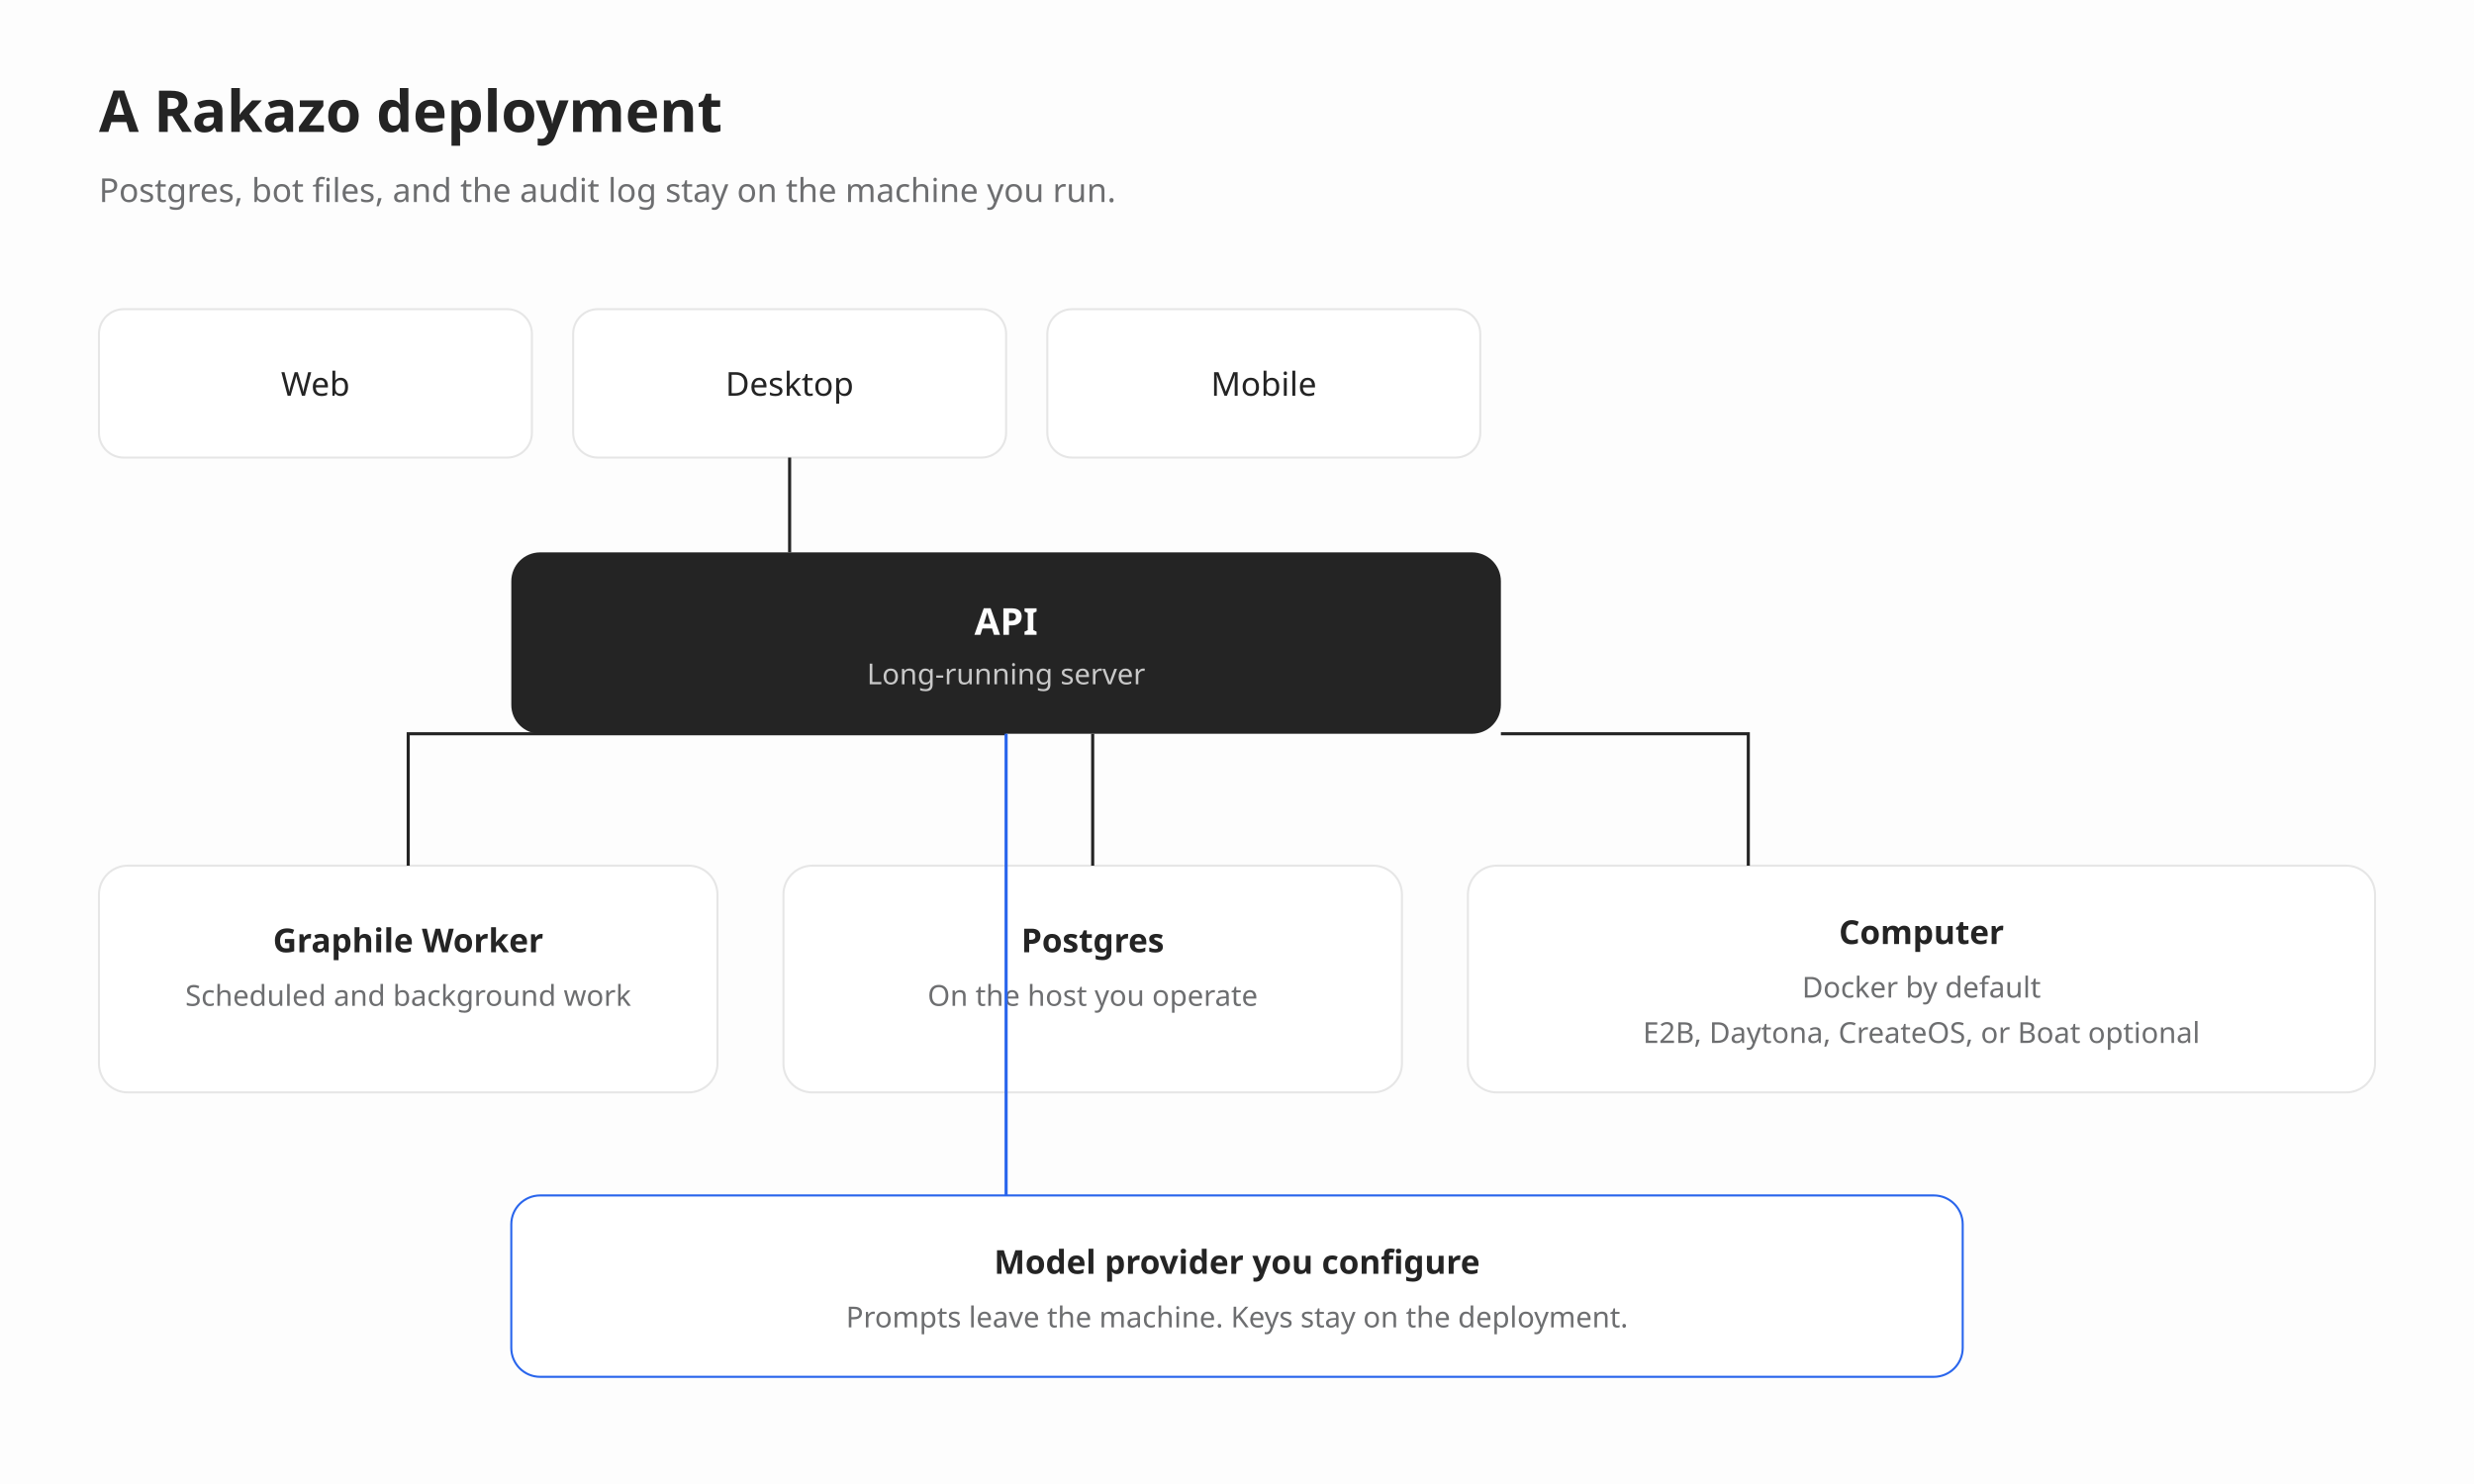
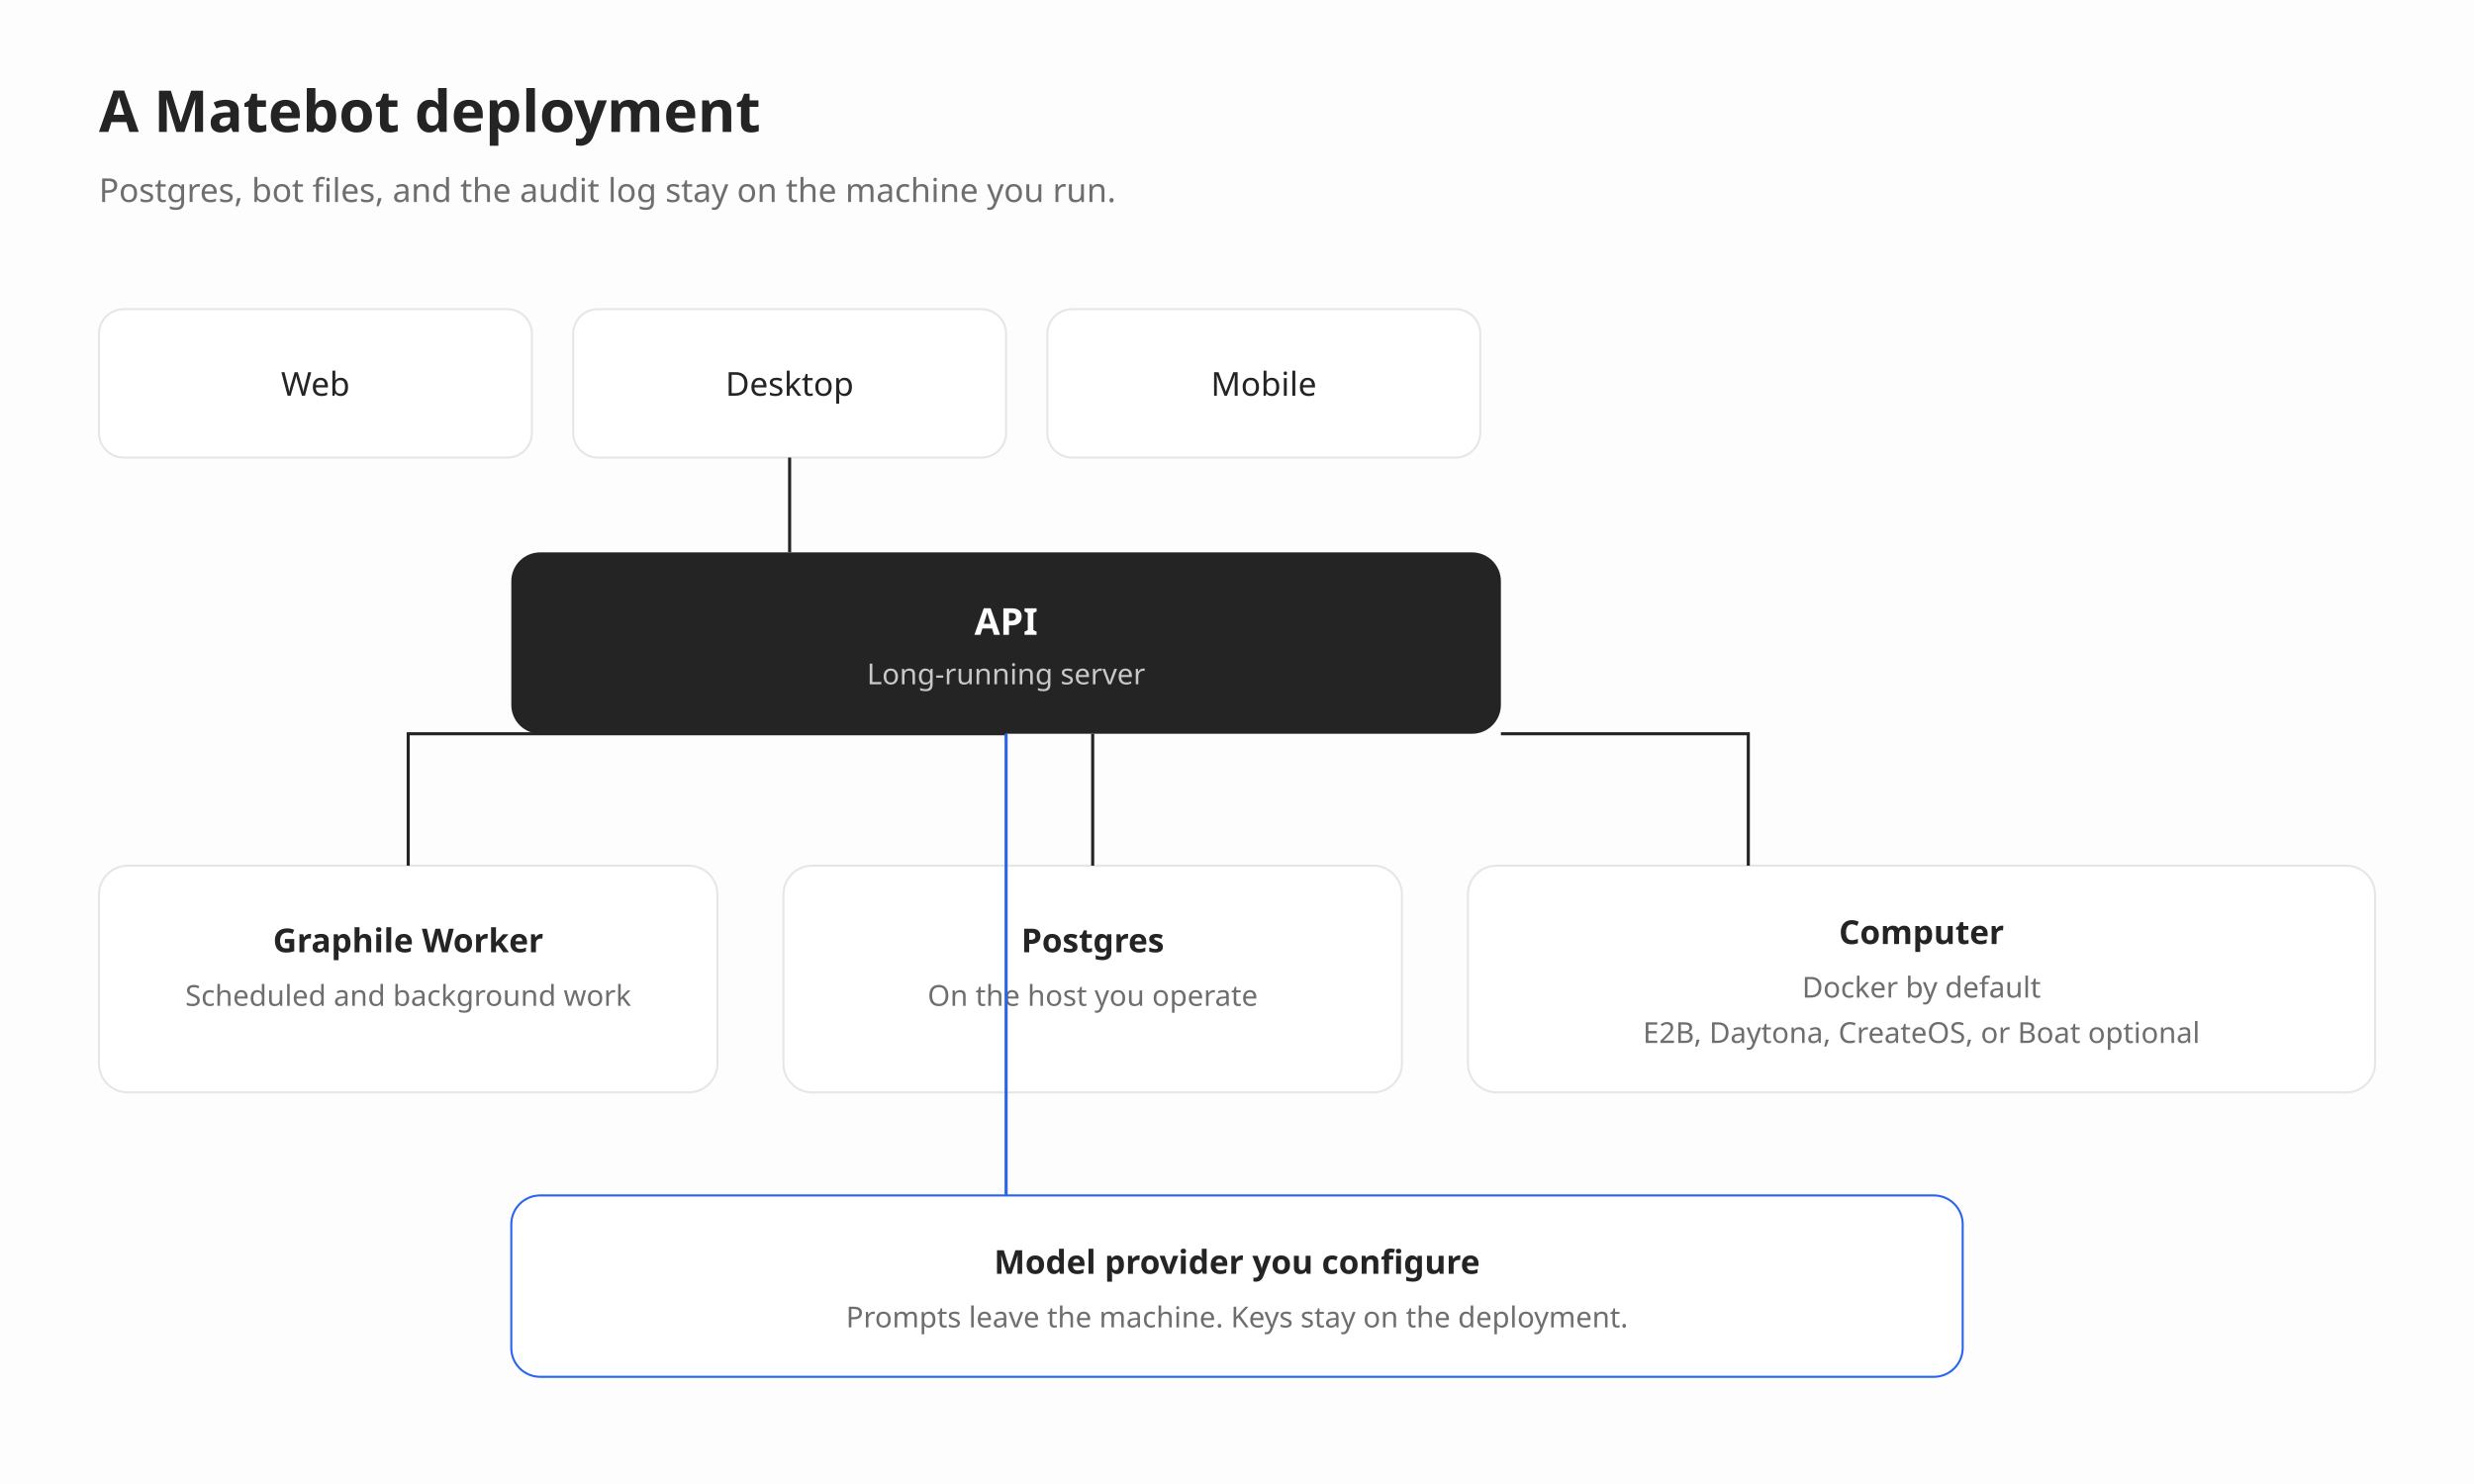
<svg xmlns="http://www.w3.org/2000/svg" width="1200" height="720" viewBox="0 0 1200 720" role="img" aria-labelledby="archTitle archDesc">
  <rect width="1200" height="720" fill="#fdfdfd" />
-   <text x="48" y="64" fill="#242424" font-family="Geist, ui-sans-serif, system-ui, sans-serif" font-size="28" font-weight="600">A Rakazo deployment</text>
+   <text x="48" y="64" fill="#242424" font-family="Geist, ui-sans-serif, system-ui, sans-serif" font-size="28" font-weight="600">A Matebot deployment</text>
  <text x="48" y="98" fill="#6d6e70" font-family="Geist, ui-sans-serif, system-ui, sans-serif" font-size="16">Postgres, bot files, and the audit log stay on the machine you run.</text>
  <g font-family="Geist, ui-sans-serif, system-ui, sans-serif" font-size="16" fill="#242424">
    <rect x="48" y="150" width="210" height="72" rx="12" fill="#ffffff" stroke="#e6e6e6" />
    <text x="153" y="192" text-anchor="middle">Web</text>
    <rect x="278" y="150" width="210" height="72" rx="12" fill="#ffffff" stroke="#e6e6e6" />
    <text x="383" y="192" text-anchor="middle">Desktop</text>
    <rect x="508" y="150" width="210" height="72" rx="12" fill="#ffffff" stroke="#e6e6e6" />
    <text x="613" y="192" text-anchor="middle">Mobile</text>
    <path d="M383 222 V268" stroke="#242424" stroke-width="1.5" fill="none" />
    <rect x="248" y="268" width="480" height="88" rx="14" fill="#242424" />
    <text x="488" y="308" text-anchor="middle" fill="#fdfdfd" font-size="18" font-weight="600">API</text>
    <text x="488" y="332" text-anchor="middle" fill="#c8c8c8" font-size="14">Long-running server</text>
    <rect x="48" y="420" width="300" height="110" rx="14" fill="#ffffff" stroke="#e6e6e6" />
    <text x="198" y="462" text-anchor="middle" font-weight="600">Graphile Worker</text>
    <text x="198" y="488" text-anchor="middle" fill="#6d6e70" font-size="14">Scheduled and background work</text>
    <rect x="380" y="420" width="300" height="110" rx="14" fill="#ffffff" stroke="#e6e6e6" />
    <text x="530" y="462" text-anchor="middle" font-weight="600">Postgres</text>
    <text x="530" y="488" text-anchor="middle" fill="#6d6e70" font-size="14">On the host you operate</text>
    <rect x="712" y="420" width="440" height="110" rx="14" fill="#ffffff" stroke="#e6e6e6" />
    <text x="932" y="458" text-anchor="middle" font-weight="600">Computer</text>
    <text x="932" y="484" text-anchor="middle" fill="#6d6e70" font-size="14">Docker by default</text>
    <text x="932" y="506" text-anchor="middle" fill="#6d6e70" font-size="14">E2B, Daytona, CreateOS, or Boat optional</text>
    <path d="M198 420 V356 H488" stroke="#242424" stroke-width="1.5" fill="none" />
    <path d="M530 420 V356" stroke="#242424" stroke-width="1.5" fill="none" />
    <path d="M848 420 V356 H728" stroke="#242424" stroke-width="1.5" fill="none" />
    <rect x="248" y="580" width="704" height="88" rx="14" fill="#ffffff" stroke="#2965ec" />
    <text x="600" y="618" text-anchor="middle" font-weight="600">Model provider you configure</text>
    <text x="600" y="644" text-anchor="middle" fill="#6d6e70" font-size="14">Prompts leave the machine. Keys stay on the deployment.</text>
    <path d="M488 356 V580" stroke="#2965ec" stroke-width="1.5" fill="none" />
  </g>
</svg>
